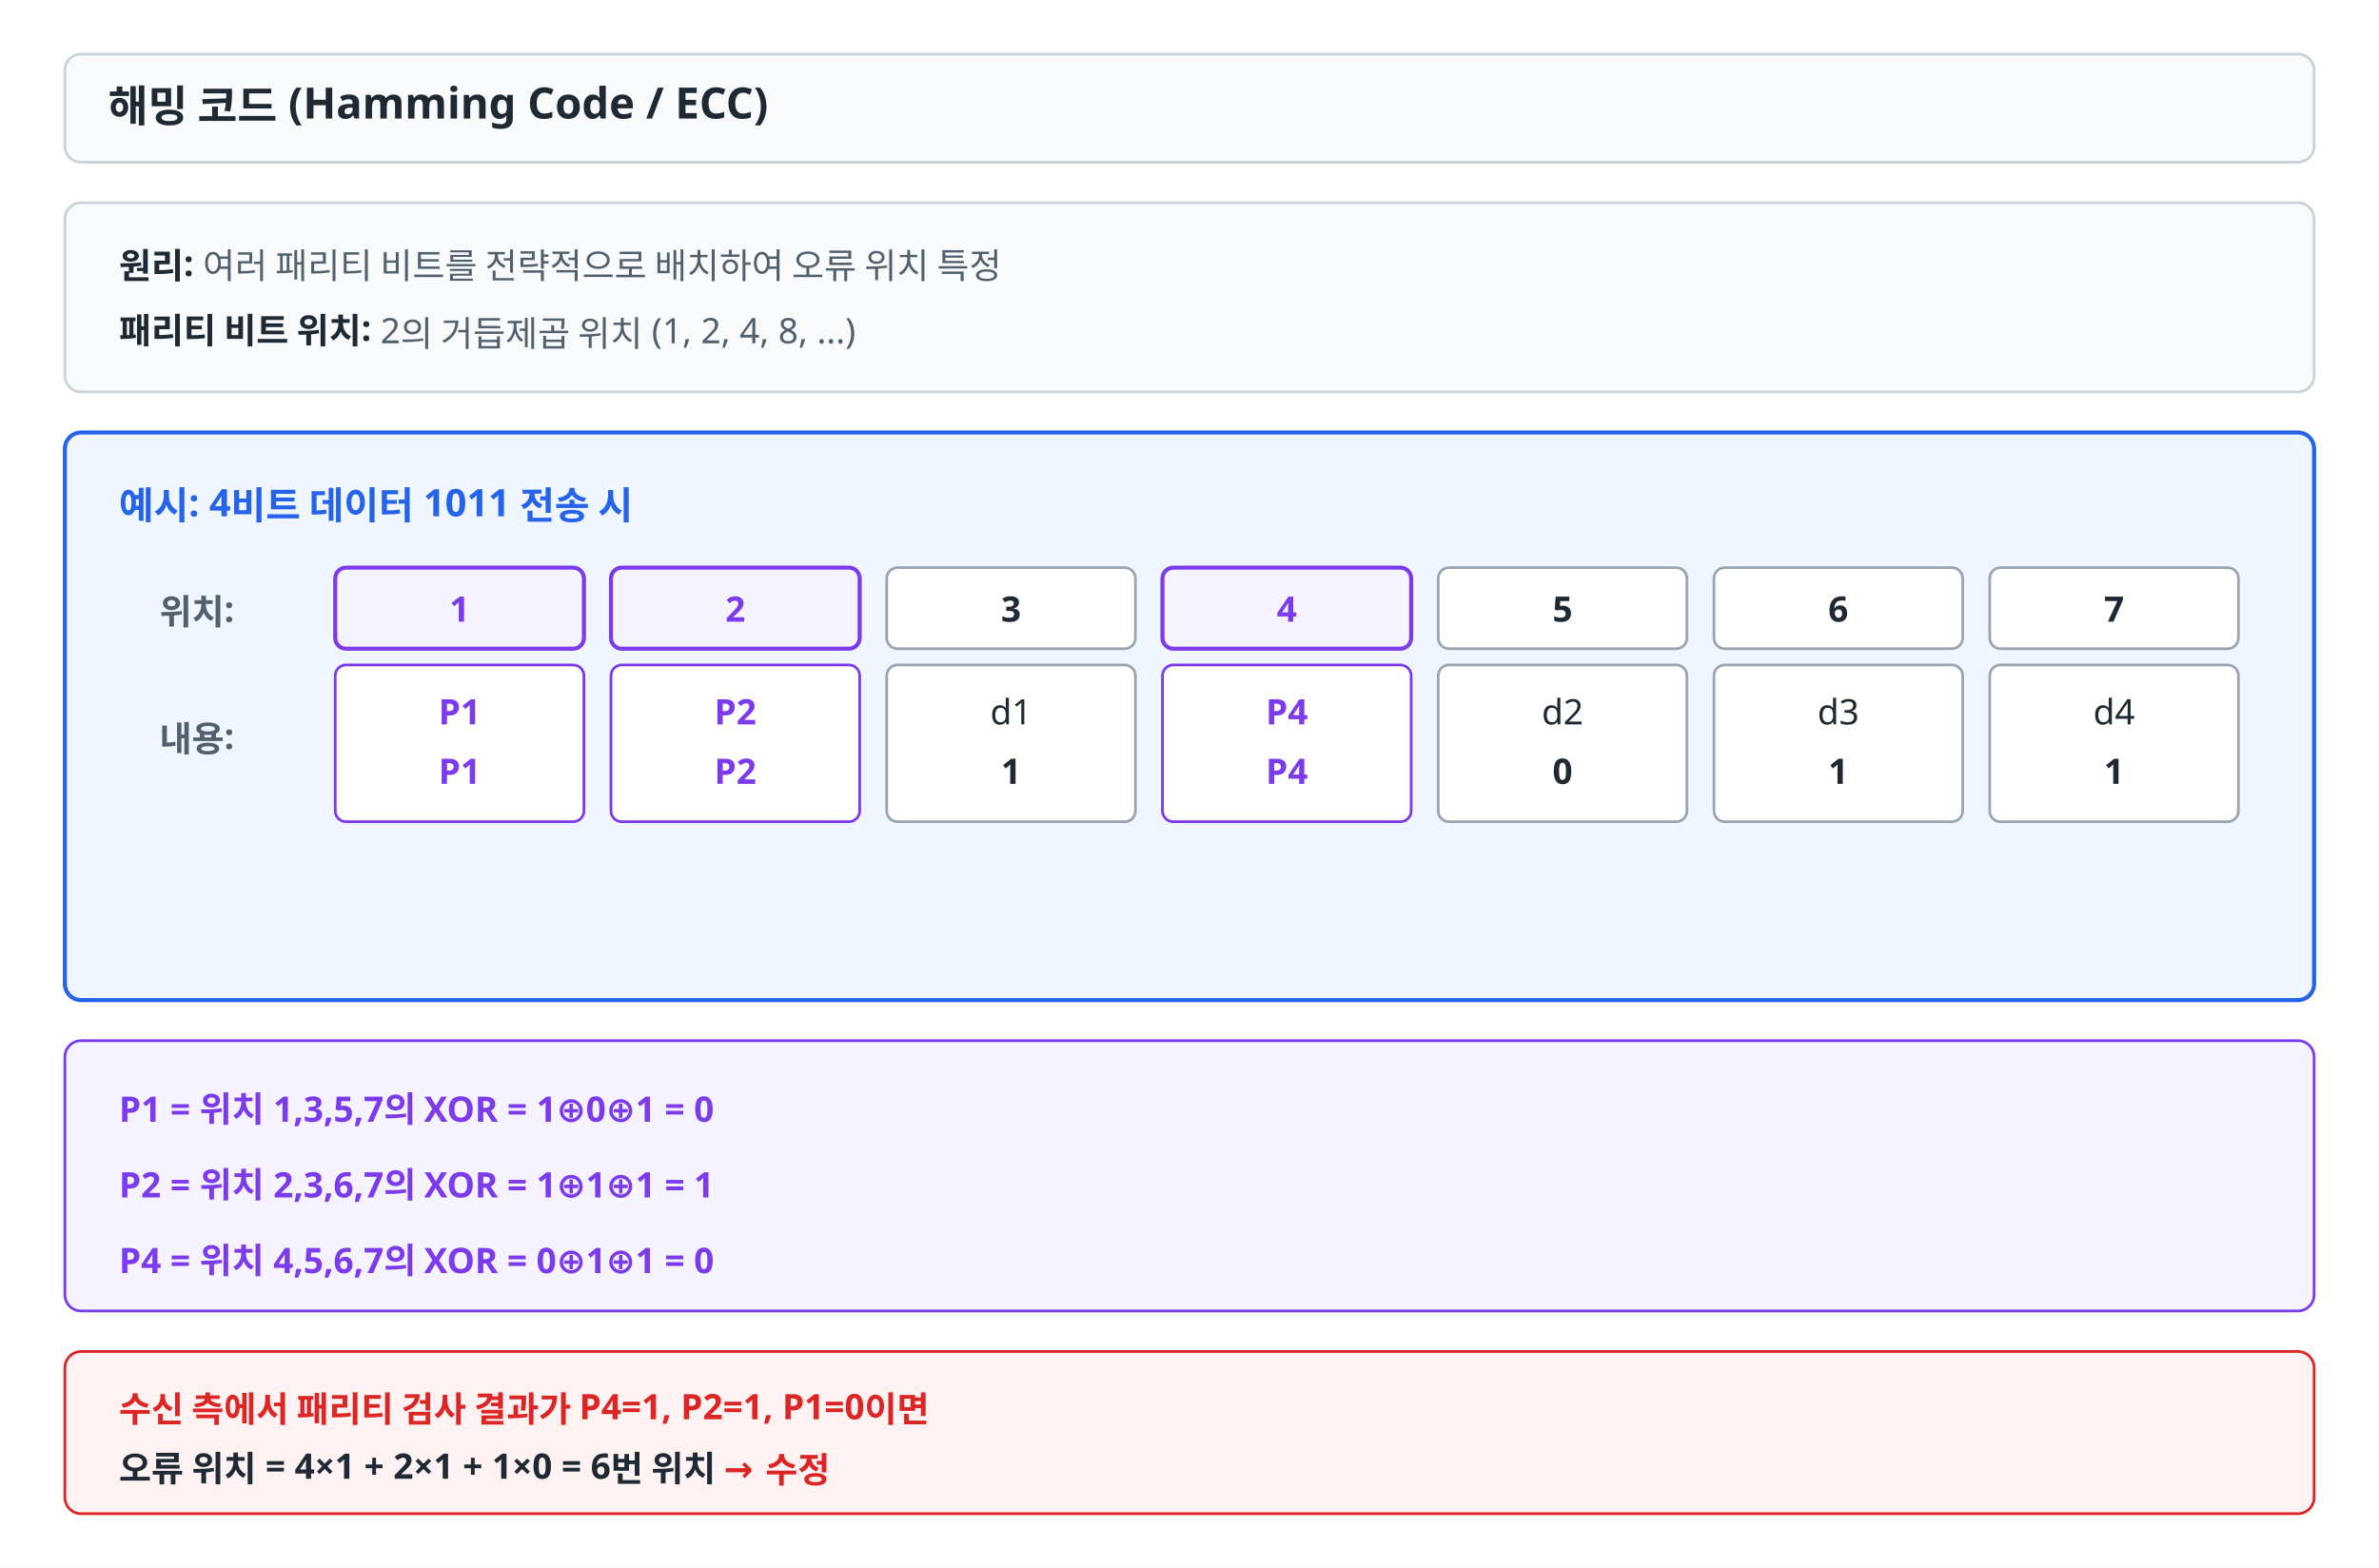
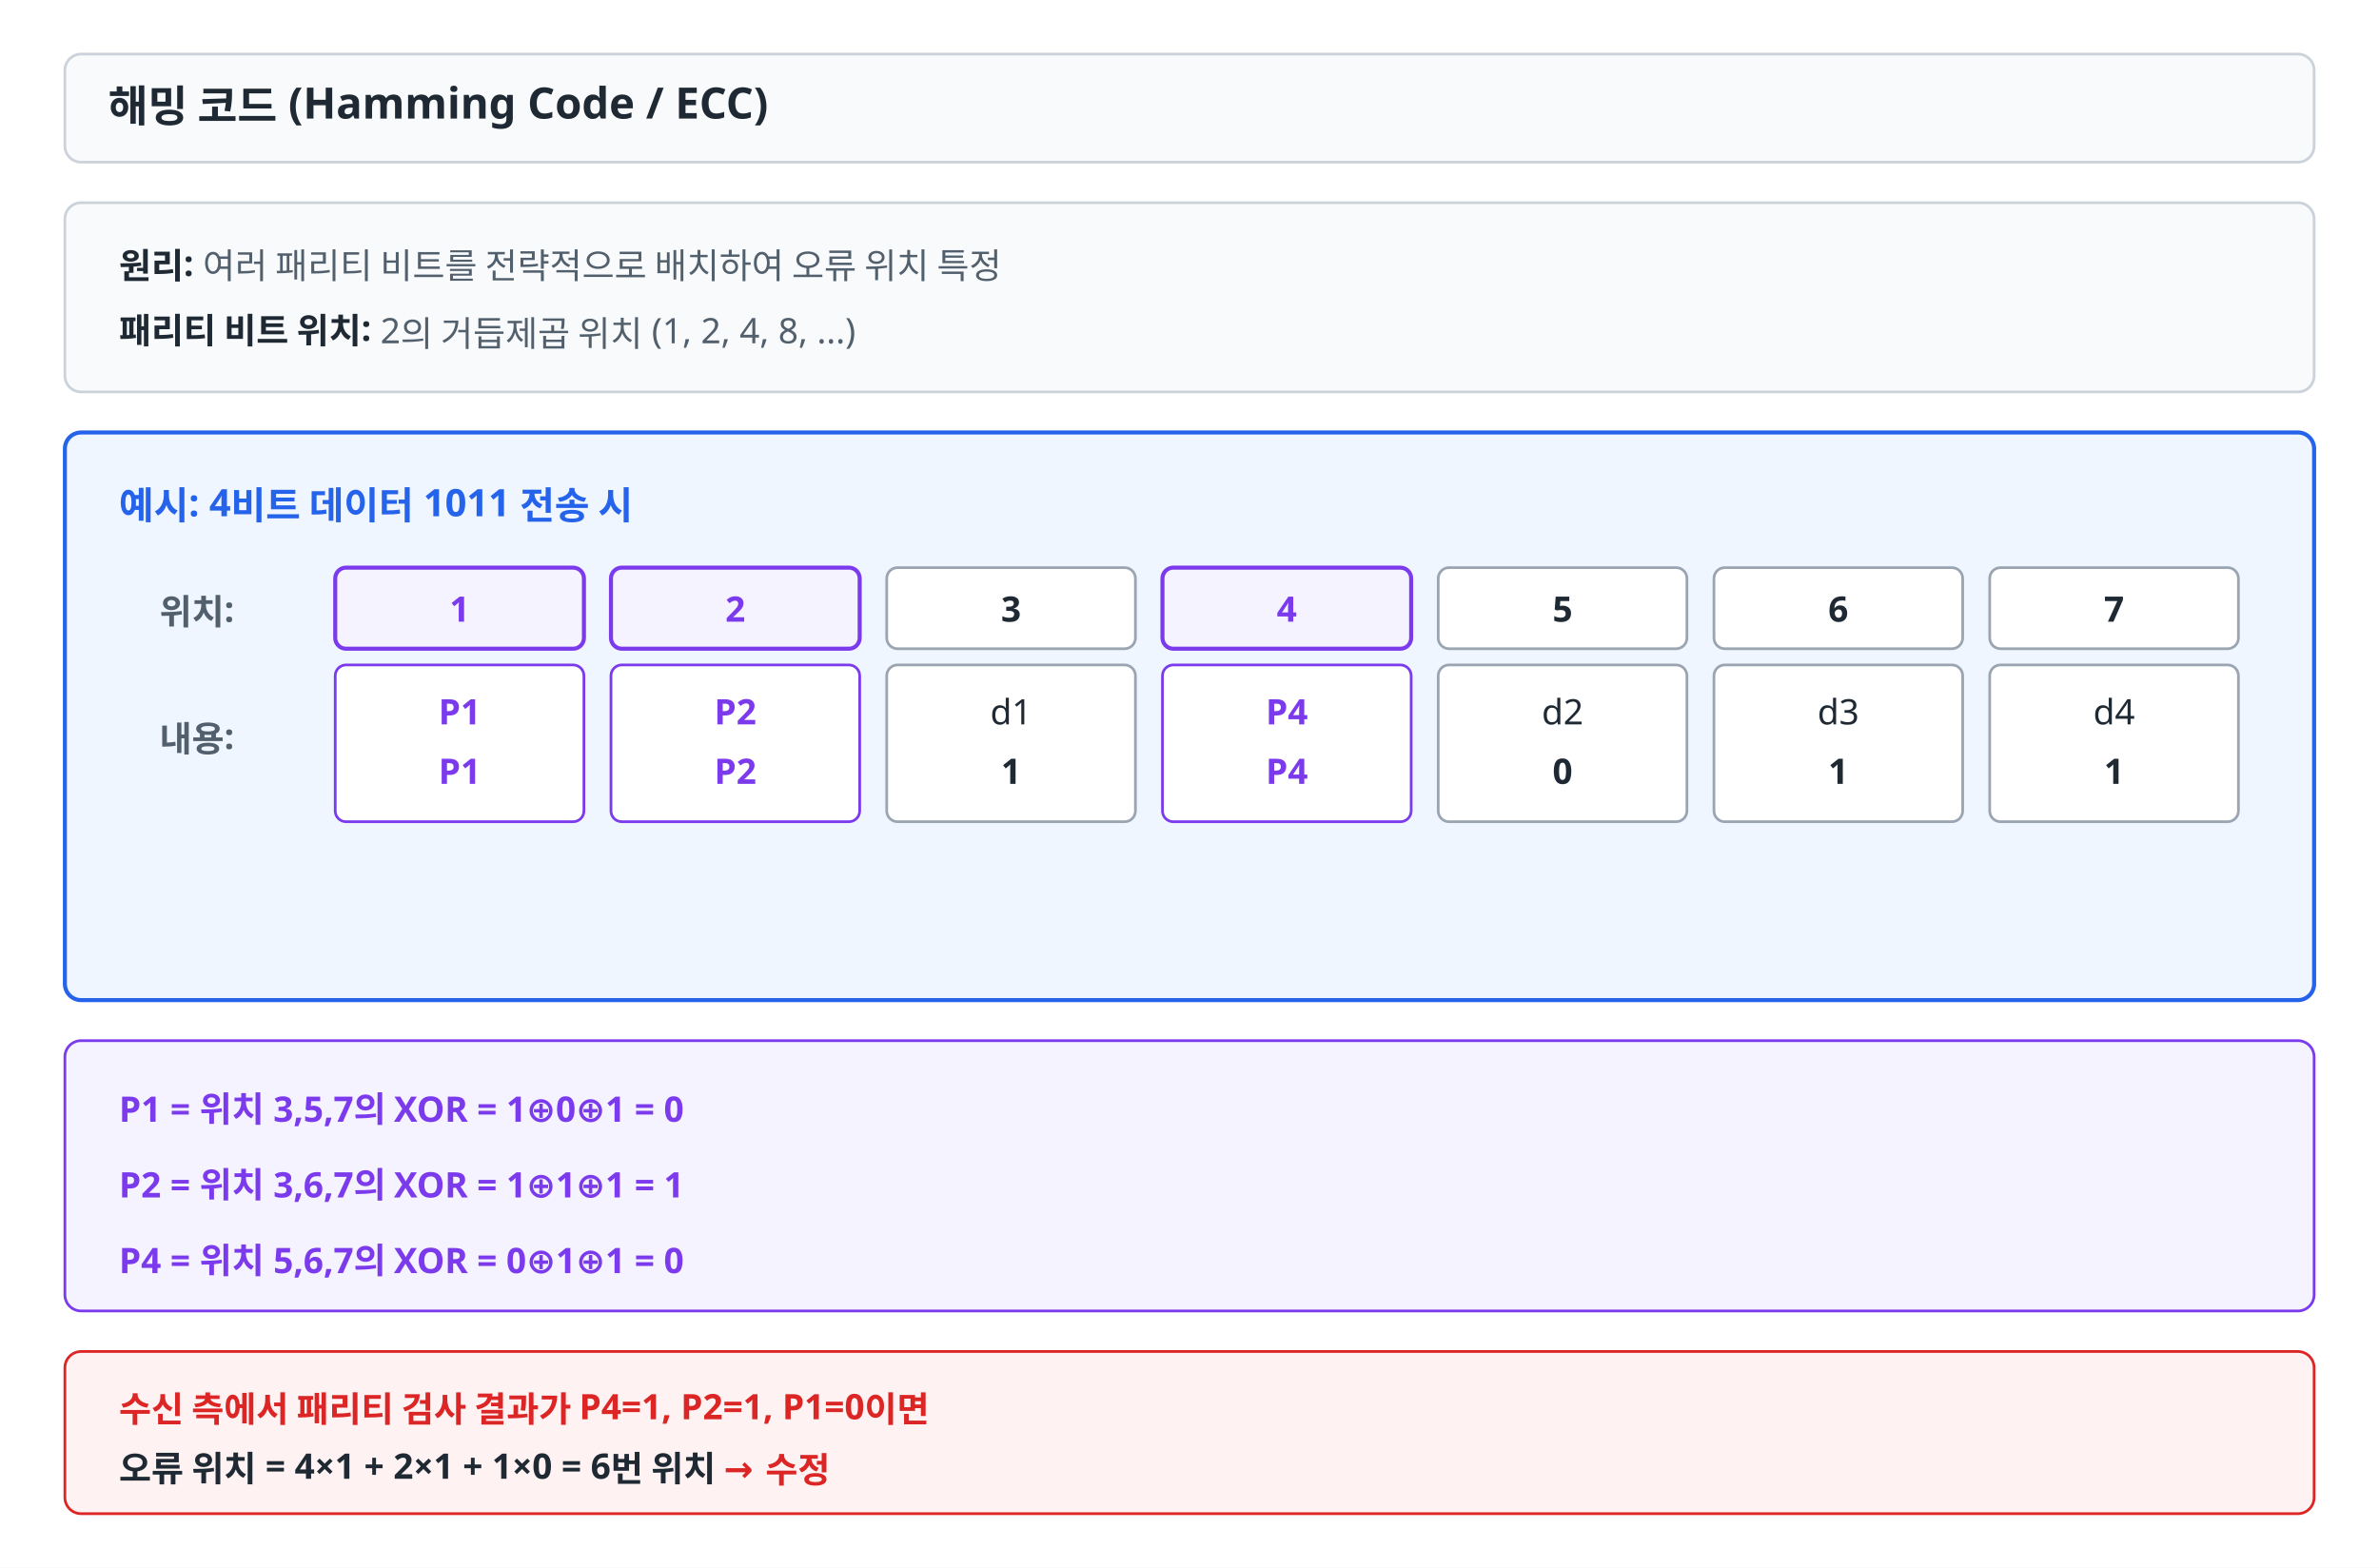
<svg xmlns="http://www.w3.org/2000/svg" viewBox="0 0 880 580" width="880" height="580" font-family="'Malgun Gothic','Apple SD Gothic Neo','Noto Sans KR','Segoe UI',sans-serif" role="img" aria-labelledby="t d">
  <defs>
    <marker id="a-ink" viewBox="0 0 10 10" refX="9" refY="5" markerWidth="7" markerHeight="7" orient="auto-start-reverse">
      <path d="M0,0 L10,5 L0,10 z" fill="#1f2933" />
    </marker>
    <marker id="a-blue" viewBox="0 0 10 10" refX="9" refY="5" markerWidth="7" markerHeight="7" orient="auto-start-reverse">
      <path d="M0,0 L10,5 L0,10 z" fill="#2563eb" />
    </marker>
    <marker id="a-red" viewBox="0 0 10 10" refX="9" refY="5" markerWidth="7" markerHeight="7" orient="auto-start-reverse">
      <path d="M0,0 L10,5 L0,10 z" fill="#dc2626" />
    </marker>
  </defs>
  <rect width="880" height="580" fill="#ffffff" />
  <rect x="24" y="20" width="832" height="40" rx="6" fill="#f8fafc" stroke="#cbd2d9" stroke-width="1" />
  <text x="40" y="45" font-size="16" font-weight="bold" fill="#1f2933">해밍 코드 (Hamming Code / ECC)</text>
  <g transform="translate(24, 75)">
    <rect x="0" y="0" width="832" height="70" rx="6" fill="#f8fafc" stroke="#cbd2d9" stroke-width="1" />
    <text x="20" y="28" font-size="13" font-weight="bold" fill="#1f2933">원리: <tspan font-weight="normal" fill="#52606d">여러 패리티 비트를 전략적으로 배치하여 오류 위치 특정</tspan>
    </text>
    <text x="20" y="52" font-size="13" font-weight="bold" fill="#1f2933">패리티 비트 위치: <tspan font-weight="normal" fill="#52606d">2의 거듭제곱 위치 (1, 2, 4, 8, ...)</tspan>
    </text>
  </g>
  <g transform="translate(24, 160)">
    <rect x="0" y="0" width="832" height="210" rx="6" fill="#eff6ff" stroke="#2563eb" stroke-width="1.5" />
    <text x="20" y="32" font-size="14" font-weight="bold" fill="#2563eb">예시: 4비트 데이터 1011 전송 시</text>
    <text x="35" y="71" font-size="13" font-weight="bold" fill="#52606d">위치:</text>
    <text x="35" y="118" font-size="13" font-weight="bold" fill="#52606d">내용:</text>
    <g transform="translate(100, 50)">
      <rect x="0" y="0" width="92" height="30" rx="4" fill="#f5f3ff" stroke="#7c3aed" stroke-width="1.5" />
      <text x="46" y="20" font-size="13" font-weight="bold" fill="#7c3aed" text-anchor="middle">1</text>
      <rect x="0" y="36" width="92" height="58" rx="4" fill="#ffffff" stroke="#7c3aed" stroke-width="1" />
      <text x="46" y="58" font-size="13" font-weight="bold" fill="#7c3aed" text-anchor="middle">P1</text>
      <text x="46" y="80" font-size="13" font-weight="bold" fill="#7c3aed" text-anchor="middle">P1</text>
    </g>
    <g transform="translate(202, 50)">
      <rect x="0" y="0" width="92" height="30" rx="4" fill="#f5f3ff" stroke="#7c3aed" stroke-width="1.5" />
      <text x="46" y="20" font-size="13" font-weight="bold" fill="#7c3aed" text-anchor="middle">2</text>
      <rect x="0" y="36" width="92" height="58" rx="4" fill="#ffffff" stroke="#7c3aed" stroke-width="1" />
      <text x="46" y="58" font-size="13" font-weight="bold" fill="#7c3aed" text-anchor="middle">P2</text>
      <text x="46" y="80" font-size="13" font-weight="bold" fill="#7c3aed" text-anchor="middle">P2</text>
    </g>
    <g transform="translate(304, 50)">
      <rect x="0" y="0" width="92" height="30" rx="4" fill="#ffffff" stroke="#9aa5b1" stroke-width="1" />
      <text x="46" y="20" font-size="13" font-weight="bold" fill="#1f2933" text-anchor="middle">3</text>
      <rect x="0" y="36" width="92" height="58" rx="4" fill="#ffffff" stroke="#9aa5b1" stroke-width="1" />
      <text x="46" y="58" font-size="13" fill="#1f2933" text-anchor="middle">d1</text>
      <text x="46" y="80" font-size="13" font-weight="bold" fill="#1f2933" text-anchor="middle">1</text>
    </g>
    <g transform="translate(406, 50)">
      <rect x="0" y="0" width="92" height="30" rx="4" fill="#f5f3ff" stroke="#7c3aed" stroke-width="1.5" />
      <text x="46" y="20" font-size="13" font-weight="bold" fill="#7c3aed" text-anchor="middle">4</text>
      <rect x="0" y="36" width="92" height="58" rx="4" fill="#ffffff" stroke="#7c3aed" stroke-width="1" />
      <text x="46" y="58" font-size="13" font-weight="bold" fill="#7c3aed" text-anchor="middle">P4</text>
      <text x="46" y="80" font-size="13" font-weight="bold" fill="#7c3aed" text-anchor="middle">P4</text>
    </g>
    <g transform="translate(508, 50)">
      <rect x="0" y="0" width="92" height="30" rx="4" fill="#ffffff" stroke="#9aa5b1" stroke-width="1" />
      <text x="46" y="20" font-size="13" font-weight="bold" fill="#1f2933" text-anchor="middle">5</text>
      <rect x="0" y="36" width="92" height="58" rx="4" fill="#ffffff" stroke="#9aa5b1" stroke-width="1" />
      <text x="46" y="58" font-size="13" fill="#1f2933" text-anchor="middle">d2</text>
      <text x="46" y="80" font-size="13" font-weight="bold" fill="#1f2933" text-anchor="middle">0</text>
    </g>
    <g transform="translate(610, 50)">
      <rect x="0" y="0" width="92" height="30" rx="4" fill="#ffffff" stroke="#9aa5b1" stroke-width="1" />
      <text x="46" y="20" font-size="13" font-weight="bold" fill="#1f2933" text-anchor="middle">6</text>
      <rect x="0" y="36" width="92" height="58" rx="4" fill="#ffffff" stroke="#9aa5b1" stroke-width="1" />
      <text x="46" y="58" font-size="13" fill="#1f2933" text-anchor="middle">d3</text>
      <text x="46" y="80" font-size="13" font-weight="bold" fill="#1f2933" text-anchor="middle">1</text>
    </g>
    <g transform="translate(712, 50)">
      <rect x="0" y="0" width="92" height="30" rx="4" fill="#ffffff" stroke="#9aa5b1" stroke-width="1" />
      <text x="46" y="20" font-size="13" font-weight="bold" fill="#1f2933" text-anchor="middle">7</text>
      <rect x="0" y="36" width="92" height="58" rx="4" fill="#ffffff" stroke="#9aa5b1" stroke-width="1" />
      <text x="46" y="58" font-size="13" fill="#1f2933" text-anchor="middle">d4</text>
      <text x="46" y="80" font-size="13" font-weight="bold" fill="#1f2933" text-anchor="middle">1</text>
    </g>
  </g>
  <g transform="translate(24, 385)">
    <rect x="0" y="0" width="832" height="100" rx="6" fill="#f5f3ff" stroke="#7c3aed" stroke-width="1" />
-     <text x="20" y="30" font-size="13" font-weight="bold" fill="#7c3aed">P1 = 위치 1,3,5,7의 XOR = 1⊕0⊕1 = 0</text>
-     <text x="20" y="58" font-size="13" font-weight="bold" fill="#7c3aed">P2 = 위치 2,3,6,7의 XOR = 1⊕1⊕1 = 1</text>
-     <text x="20" y="86" font-size="13" font-weight="bold" fill="#7c3aed">P4 = 위치 4,5,6,7의 XOR = 0⊕1⊕1 = 0</text>
+     <text x="20" y="30" font-size="13" font-weight="bold" fill="#7c3aed">P1 = 위치 3,5,7의 XOR = 1⊕0⊕1 = 0</text>
+     <text x="20" y="58" font-size="13" font-weight="bold" fill="#7c3aed">P2 = 위치 3,6,7의 XOR = 1⊕1⊕1 = 1</text>
+     <text x="20" y="86" font-size="13" font-weight="bold" fill="#7c3aed">P4 = 위치 5,6,7의 XOR = 0⊕1⊕1 = 0</text>
  </g>
  <g transform="translate(24, 500)">
    <rect x="0" y="0" width="832" height="60" rx="6" fill="#fef2f2" stroke="#dc2626" stroke-width="1" />
    <text x="20" y="26" font-size="13" font-weight="bold" fill="#dc2626">수신 측에서 패리티 검사 결과가 P4=1, P2=1, P1=0이면</text>
    <text x="20" y="48" font-size="13" font-weight="bold" fill="#1f2933">오류 위치 = 4×1 + 2×1 + 1×0 = 6번 위치 <tspan fill="#dc2626">→ 수정</tspan>
    </text>
  </g>
</svg>
